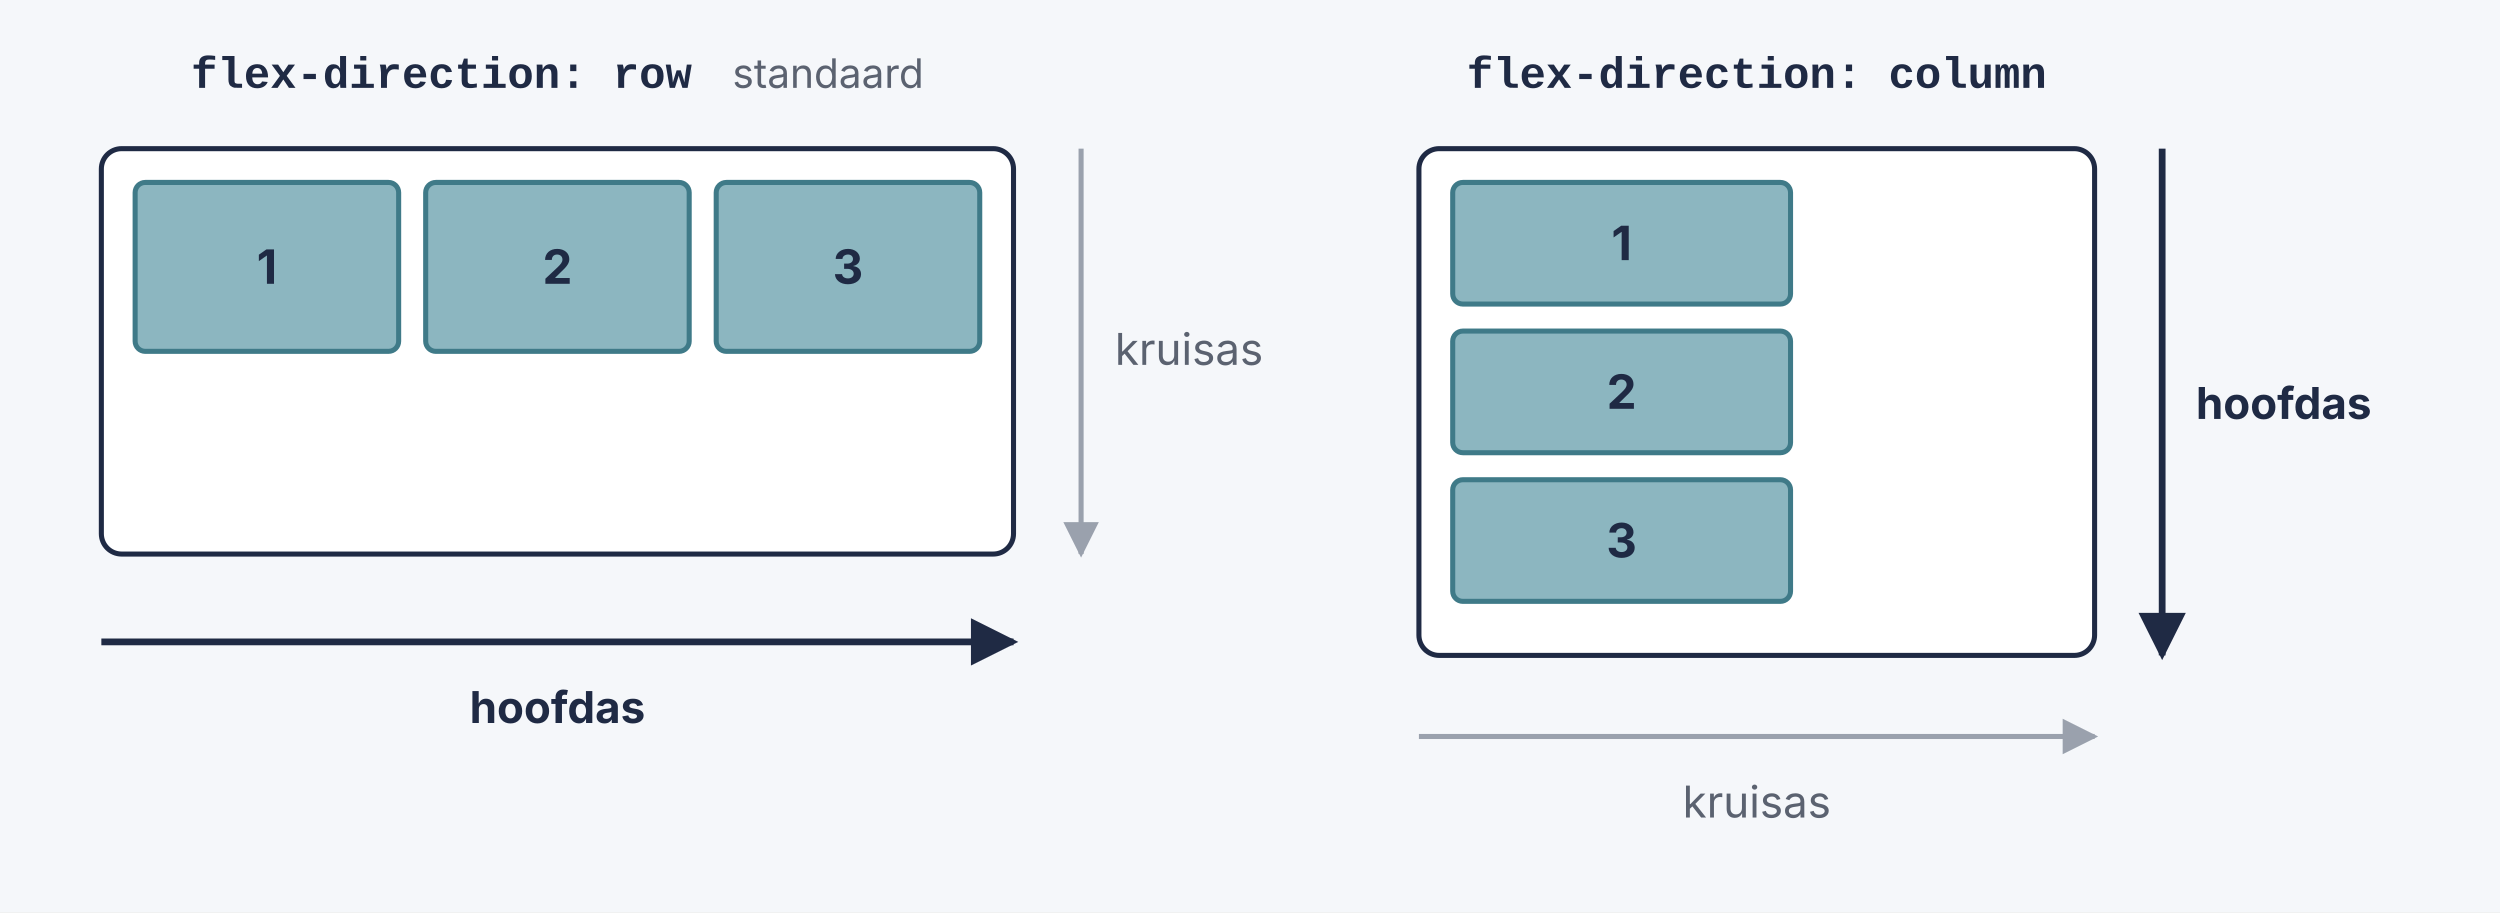
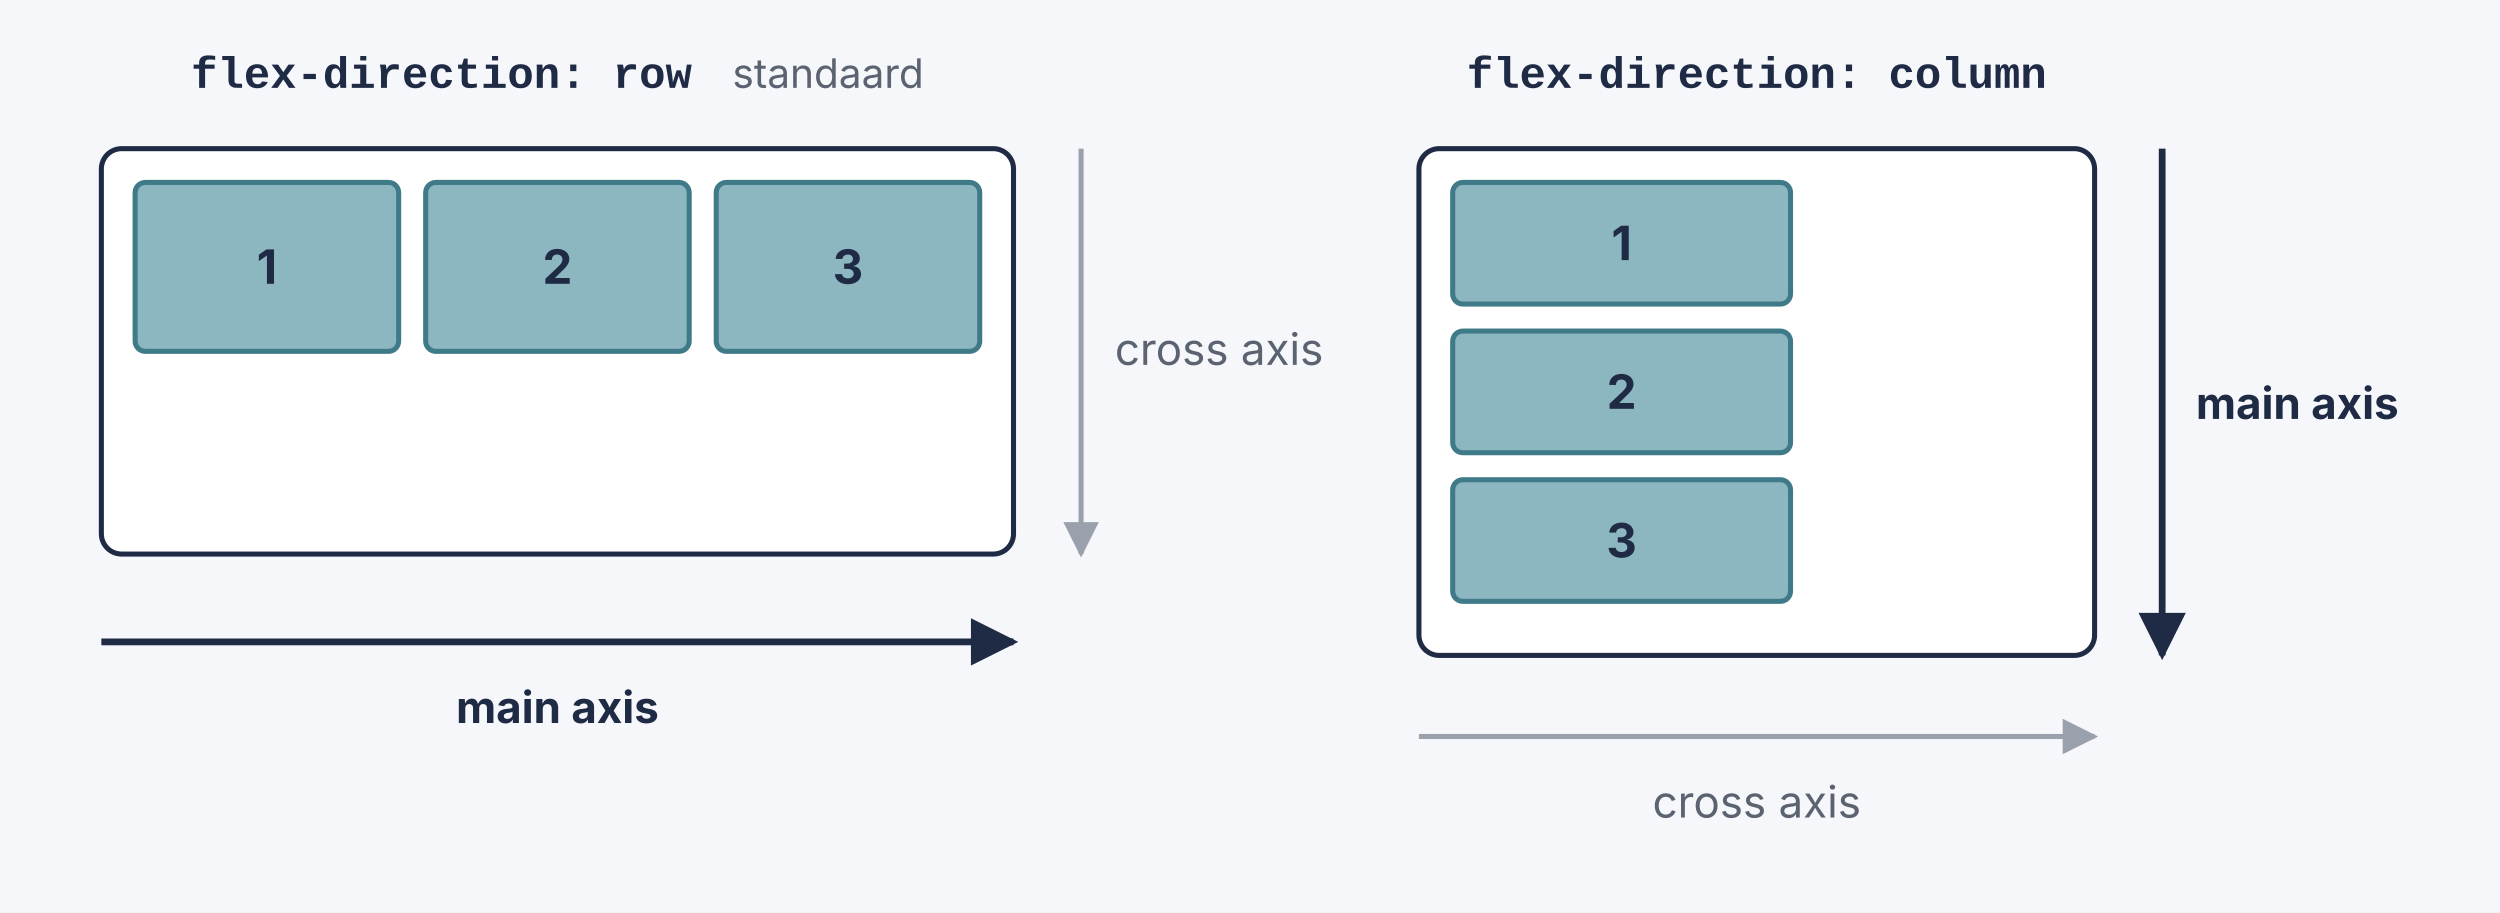
<svg xmlns="http://www.w3.org/2000/svg" viewBox="0 0 740 270" width="740" height="270" font-family="Inter, 'Segoe UI', Helvetica, Arial, sans-serif">
  <defs>
    <marker id="pijl" viewBox="0 0 10 10" refX="9" refY="5" markerWidth="7" markerHeight="7" orient="auto-start-reverse">
      <path d="M0,0 L10,5 L0,10 z" fill="#9AA1AD" />
    </marker>
    <marker id="pijlinkt" viewBox="0 0 10 10" refX="9" refY="5" markerWidth="7" markerHeight="7" orient="auto-start-reverse">
      <path d="M0,0 L10,5 L0,10 z" fill="#1F2A44" />
    </marker>
  </defs>
  <rect width="740" height="270" fill="#F5F7FA" />
  <text x="165" y="26" font-size="13" fill="#1F2A44" font-family="'JetBrains Mono', Consolas, 'Courier New', monospace" font-weight="700" text-anchor="middle">flex-direction: row<tspan dx="12" font-family="Inter, 'Segoe UI', Helvetica, Arial, sans-serif" font-size="12" font-weight="400" fill="#5B6270">standaard</tspan>
  </text>
  <rect x="30" y="44" width="270" height="120" rx="6" fill="#FFFFFF" stroke="#1F2A44" stroke-width="1.5" />
  <rect x="40" y="54" width="78" height="50" rx="3" fill="#8CB6C0" stroke="#3F7A88" stroke-width="1.5" />
  <text x="79" y="84" font-size="14" fill="#1F2A44" font-weight="700" text-anchor="middle">1</text>
  <rect x="126" y="54" width="78" height="50" rx="3" fill="#8CB6C0" stroke="#3F7A88" stroke-width="1.5" />
  <text x="165" y="84" font-size="14" fill="#1F2A44" font-weight="700" text-anchor="middle">2</text>
  <rect x="212" y="54" width="78" height="50" rx="3" fill="#8CB6C0" stroke="#3F7A88" stroke-width="1.5" />
  <text x="251" y="84" font-size="14" fill="#1F2A44" font-weight="700" text-anchor="middle">3</text>
  <line x1="30" y1="190" x2="300" y2="190" stroke="#1F2A44" stroke-width="2" marker-end="url(#pijlinkt)" />
-   <text x="165" y="214" font-size="13" fill="#1F2A44" font-weight="700" text-anchor="middle">hoofdas</text>
+   <text x="165" y="214" font-size="13" fill="#1F2A44" font-weight="700" text-anchor="middle">main axis</text>
  <line x1="320" y1="44" x2="320" y2="164" stroke="#9AA1AD" stroke-width="1.5" marker-end="url(#pijl)" />
-   <text x="330" y="108" font-size="13" fill="#5B6270" text-anchor="start">kruisas</text>
+   <text x="330" y="108" font-size="13" fill="#5B6270" text-anchor="start">cross axis</text>
  <text x="520" y="26" font-size="13" fill="#1F2A44" font-family="'JetBrains Mono', Consolas, 'Courier New', monospace" font-weight="700" text-anchor="middle">flex-direction: column</text>
  <rect x="420" y="44" width="200" height="150" rx="6" fill="#FFFFFF" stroke="#1F2A44" stroke-width="1.5" />
  <rect x="430" y="54" width="100" height="36" rx="3" fill="#8CB6C0" stroke="#3F7A88" stroke-width="1.5" />
  <text x="480" y="77" font-size="14" fill="#1F2A44" font-weight="700" text-anchor="middle">1</text>
  <rect x="430" y="98" width="100" height="36" rx="3" fill="#8CB6C0" stroke="#3F7A88" stroke-width="1.5" />
  <text x="480" y="121" font-size="14" fill="#1F2A44" font-weight="700" text-anchor="middle">2</text>
  <rect x="430" y="142" width="100" height="36" rx="3" fill="#8CB6C0" stroke="#3F7A88" stroke-width="1.5" />
  <text x="480" y="165" font-size="14" fill="#1F2A44" font-weight="700" text-anchor="middle">3</text>
  <line x1="640" y1="44" x2="640" y2="194" stroke="#1F2A44" stroke-width="2" marker-end="url(#pijlinkt)" />
-   <text x="650" y="124" font-size="13" fill="#1F2A44" font-weight="700" text-anchor="start">hoofdas</text>
+   <text x="650" y="124" font-size="13" fill="#1F2A44" font-weight="700" text-anchor="start">main axis</text>
  <line x1="420" y1="218" x2="620" y2="218" stroke="#9AA1AD" stroke-width="1.5" marker-end="url(#pijl)" />
-   <text x="520" y="242" font-size="13" fill="#5B6270" text-anchor="middle">kruisas</text>
+   <text x="520" y="242" font-size="13" fill="#5B6270" text-anchor="middle">cross axis</text>
</svg>
